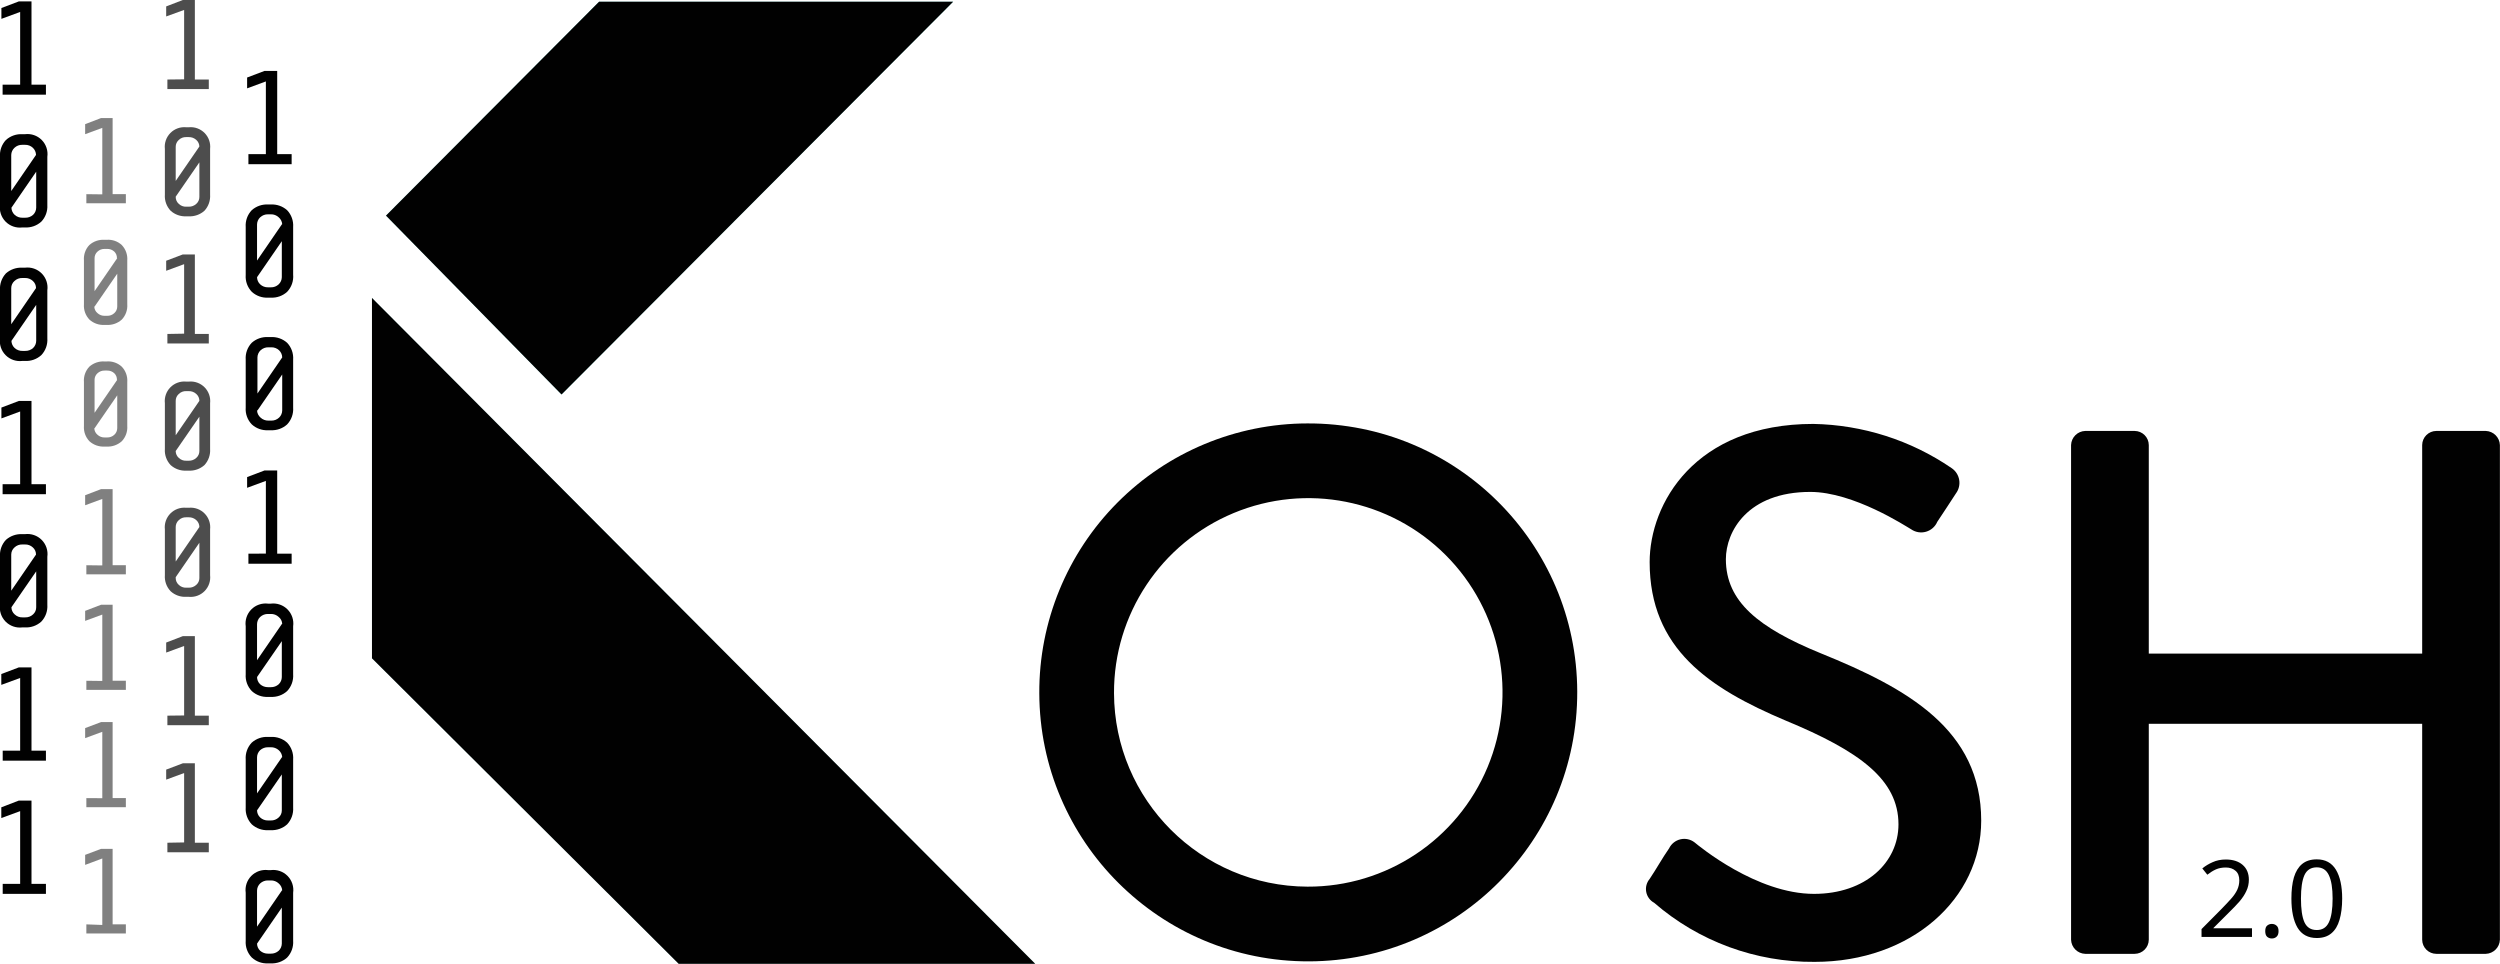
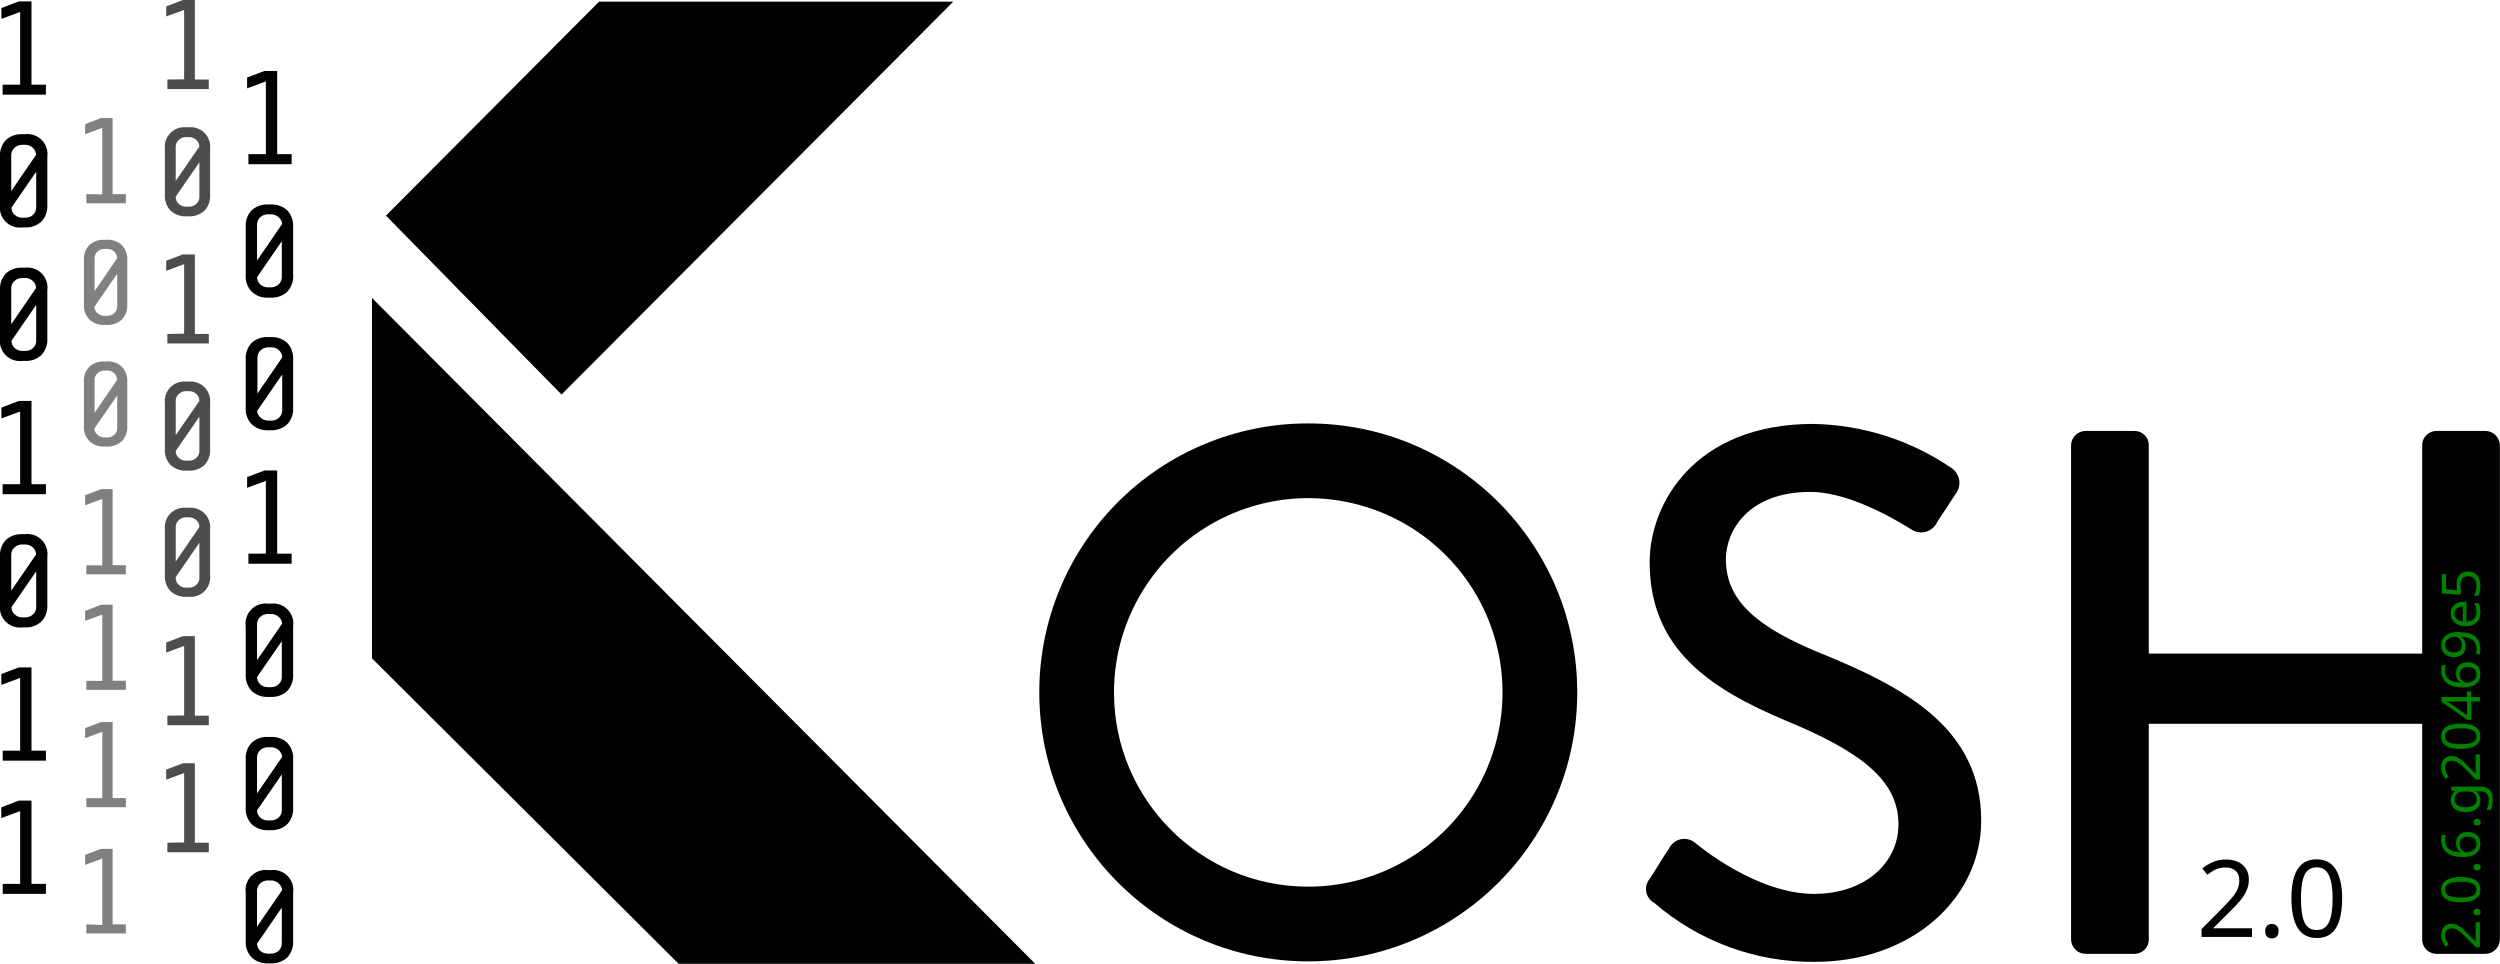
<svg xmlns="http://www.w3.org/2000/svg" viewBox="0 0 249.28 96.1" version="1.1" id="svg5833">
  <defs id="defs5750">
    <style id="style5748">.cls-1{isolation:isolate;}.cls-2,.cls-3,.cls-4,.cls-6{fill:#010101;}.cls-2,.cls-3,.cls-4,.cls-5{mix-blend-mode:multiply;}.cls-3{opacity:0.7;}.cls-4{opacity:0.5;}.cls-5{fill:#afdedc;}</style>
  </defs>
  <path class="cls-2" d="m 0.26,8.44 v 1 h 4.32 v -1 H 3.14 V 0.14 H 1.88 L 0.14,0.8 V 1.88 L 2.01,1.19 v 7.25 z" id="path5752" style="isolation:isolate;mix-blend-mode:multiply;fill:#010101" />
  <path class="cls-2" d="M 4.72,20.45 V 15.64 A 2,2 0 0 0 2.49,13.38 H 2.23 A 2.25,2.25 0 0 0 0.59,13.96 2.21,2.21 0 0 0 0,15.64 v 4.78 a 2,2 0 0 0 2.23,2.26 h 0.26 a 2.24,2.24 0 0 0 1.63,-0.58 2.21,2.21 0 0 0 0.6,-1.65 z m -1.13,-5 -2.47,3.6 v -3.6 a 1,1 0 0 1 0.32,-0.71 1.08,1.08 0 0 1 0.79,-0.3 h 0.26 a 1.09,1.09 0 0 1 0.79,0.3 1,1 0 0 1 0.31,0.68 z m -2.45,5.26 2.47,-3.59 v 3.59 A 1,1 0 0 1 3.3,21.42 1.13,1.13 0 0 1 2.51,21.71 H 2.25 A 1.11,1.11 0 0 1 1.46,21.42 1,1 0 0 1 1.14,20.71 Z" id="path5754" style="isolation:isolate;mix-blend-mode:multiply;fill:#010101" />
  <path class="cls-2" d="M 4.72,33.73 V 28.95 A 2,2 0 0 0 2.49,26.69 H 2.23 A 2.29,2.29 0 0 0 0.59,27.26 2.25,2.25 0 0 0 0,28.95 v 4.78 a 2,2 0 0 0 2.23,2.26 h 0.26 a 2.24,2.24 0 0 0 1.63,-0.58 2.21,2.21 0 0 0 0.6,-1.68 z m -1.13,-5 -2.47,3.6 v -3.6 a 0.94,0.94 0 0 1 0.32,-0.71 1.08,1.08 0 0 1 0.79,-0.3 h 0.26 a 1.09,1.09 0 0 1 0.79,0.3 0.93,0.93 0 0 1 0.31,0.68 z M 1.14,33.99 3.61,30.4 v 3.59 A 1,1 0 0 1 3.3,34.7 1.13,1.13 0 0 1 2.51,34.99 H 2.25 A 1.11,1.11 0 0 1 1.46,34.7 1,1 0 0 1 1.14,33.99 Z" id="path5756" style="isolation:isolate;mix-blend-mode:multiply;fill:#010101" />
  <path class="cls-2" d="m 0.26,48.28 v 1 h 4.32 v -1 H 3.14 v -8.3 H 1.88 l -1.74,0.66 v 1.08 l 1.87,-0.69 v 7.25 z" id="path5758" style="isolation:isolate;mix-blend-mode:multiply;fill:#010101" />
  <path class="cls-2" d="M 4.72,60.3 V 55.52 A 2,2 0 0 0 2.49,53.26 H 2.23 A 2.29,2.29 0 0 0 0.59,53.83 2.23,2.23 0 0 0 0,55.52 v 4.78 a 2,2 0 0 0 2.23,2.26 h 0.26 a 2.24,2.24 0 0 0 1.63,-0.58 2.21,2.21 0 0 0 0.6,-1.68 z m -1.13,-5 -2.47,3.6 v -3.6 a 0.94,0.94 0 0 1 0.32,-0.71 1.08,1.08 0 0 1 0.79,-0.3 h 0.26 a 1.09,1.09 0 0 1 0.79,0.3 0.93,0.93 0 0 1 0.31,0.68 z m -2.45,5.25 2.47,-3.58 v 3.58 A 0.93,0.93 0 0 1 3.3,61.26 1.09,1.09 0 0 1 2.51,61.56 H 2.25 A 1.08,1.08 0 0 1 1.46,61.26 0.94,0.94 0 0 1 1.14,60.55 Z" id="path5760" style="isolation:isolate;mix-blend-mode:multiply;fill:#010101" />
  <path class="cls-2" d="m 0.27,74.85 v 1 h 4.31 v -1 H 3.14 v -8.3 H 1.87 l -1.74,0.66 v 1.08 L 2.01,67.6 v 7.25 z" id="path5762" style="isolation:isolate;mix-blend-mode:multiply;fill:#010101" />
  <path class="cls-2" d="m 0.27,88.13 v 1 h 4.31 v -1 H 3.14 v -8.3 H 1.87 L 0.13,80.5 v 1.07 l 1.88,-0.69 v 7.25 z" id="path5764" style="isolation:isolate;mix-blend-mode:multiply;fill:#010101" />
  <path class="cls-2" d="m 24.77,15.37 v 1 h 4.31 v -1 h -1.44 v -8.3 h -1.26 l -1.74,0.66 v 1.08 l 1.87,-0.69 v 7.25 z" id="path5766" style="isolation:isolate;mix-blend-mode:multiply;fill:#010101" />
  <path class="cls-2" d="M 29.23,27.38 V 22.64 A 2.21,2.21 0 0 0 28.63,20.96 2.26,2.26 0 0 0 27,20.39 h -0.27 a 2.26,2.26 0 0 0 -1.63,0.57 2.21,2.21 0 0 0 -0.6,1.68 v 4.78 a 2.18,2.18 0 0 0 0.61,1.68 2.22,2.22 0 0 0 1.62,0.58 H 27 a 2.26,2.26 0 0 0 1.63,-0.58 2.21,2.21 0 0 0 0.6,-1.72 z m -1.13,-5 -2.47,3.6 v -3.6 a 1,1 0 0 1 0.31,-0.71 1.11,1.11 0 0 1 0.79,-0.3 H 27 a 1.09,1.09 0 0 1 0.79,0.3 1,1 0 0 1 0.35,0.68 z m -2.47,5.26 2.47,-3.59 v 3.59 a 1,1 0 0 1 -0.31,0.71 1.09,1.09 0 0 1 -0.79,0.3 h -0.27 a 1.11,1.11 0 0 1 -0.79,-0.3 1,1 0 0 1 -0.31,-0.71 z" id="path5768" style="isolation:isolate;mix-blend-mode:multiply;fill:#010101" />
  <path class="cls-2" d="M 29.23,40.64 V 35.86 A 2.21,2.21 0 0 0 28.63,34.18 2.26,2.26 0 0 0 27,33.61 h -0.27 a 2.26,2.26 0 0 0 -1.63,0.57 2.21,2.21 0 0 0 -0.6,1.68 v 4.78 a 2.18,2.18 0 0 0 0.61,1.68 2.22,2.22 0 0 0 1.62,0.58 H 27 a 2.26,2.26 0 0 0 1.63,-0.58 2.21,2.21 0 0 0 0.6,-1.68 z m -1.09,-5 -2.47,3.6 v -3.6 a 1,1 0 0 1 0.31,-0.71 1.11,1.11 0 0 1 0.79,-0.3 h 0.27 a 1.09,1.09 0 0 1 0.79,0.3 1,1 0 0 1 0.31,0.71 z m -2.47,5.29 2.47,-3.59 v 3.59 a 1,1 0 0 1 -0.31,0.71 1.09,1.09 0 0 1 -0.79,0.3 h -0.27 a 1.11,1.11 0 0 1 -0.79,-0.3 1,1 0 0 1 -0.35,-0.72 z" id="path5770" style="isolation:isolate;mix-blend-mode:multiply;fill:#010101" />
  <path class="cls-2" d="m 24.77,55.21 v 1 h 4.31 v -1 h -1.44 v -8.3 h -1.26 l -1.74,0.66 v 1.07 l 1.87,-0.69 v 7.25 z" id="path5772" style="isolation:isolate;mix-blend-mode:multiply;fill:#010101" />
  <path class="cls-2" d="M 29.23,67.23 V 62.45 A 2,2 0 0 0 27,60.19 h -0.27 a 2,2 0 0 0 -2.23,2.26 v 4.78 a 2.18,2.18 0 0 0 0.61,1.68 2.22,2.22 0 0 0 1.62,0.58 H 27 a 2.26,2.26 0 0 0 1.63,-0.58 2.21,2.21 0 0 0 0.6,-1.68 z m -1.13,-5 -2.47,3.6 v -3.6 a 1,1 0 0 1 0.31,-0.71 1.11,1.11 0 0 1 0.79,-0.3 H 27 a 1.09,1.09 0 0 1 0.79,0.3 0.93,0.93 0 0 1 0.35,0.68 z m -2.47,5.28 2.47,-3.58 v 3.58 A 1,1 0 0 1 27.79,68.23 1.13,1.13 0 0 1 27,68.52 h -0.27 a 1.15,1.15 0 0 1 -0.79,-0.29 1,1 0 0 1 -0.31,-0.75 z" id="path5774" style="isolation:isolate;mix-blend-mode:multiply;fill:#010101" />
  <path class="cls-2" d="M 29.23,80.52 V 75.74 A 2.22,2.22 0 0 0 28.63,74.05 2.26,2.26 0 0 0 27,73.48 h -0.27 a 2.26,2.26 0 0 0 -1.63,0.57 2.22,2.22 0 0 0 -0.6,1.69 v 4.78 a 2.21,2.21 0 0 0 0.61,1.68 2.26,2.26 0 0 0 1.62,0.58 H 27 a 2.3,2.3 0 0 0 1.63,-0.58 2.24,2.24 0 0 0 0.6,-1.68 z m -1.13,-5 -2.47,3.59 v -3.59 a 1,1 0 0 1 0.31,-0.72 1.15,1.15 0 0 1 0.79,-0.29 H 27 a 1.13,1.13 0 0 1 0.79,0.29 1,1 0 0 1 0.35,0.69 z m -2.47,5.28 2.47,-3.58 v 3.58 a 0.93,0.93 0 0 1 -0.31,0.71 1.09,1.09 0 0 1 -0.79,0.3 h -0.27 a 1.11,1.11 0 0 1 -0.79,-0.3 1,1 0 0 1 -0.31,-0.74 z" id="path5776" style="isolation:isolate;mix-blend-mode:multiply;fill:#010101" />
  <path class="cls-2" d="M 29.23,93.8 V 89.02 A 2,2 0 0 0 27,86.76 h -0.27 a 2,2 0 0 0 -2.23,2.26 v 4.78 a 2.18,2.18 0 0 0 0.61,1.68 2.22,2.22 0 0 0 1.62,0.58 H 27 a 2.26,2.26 0 0 0 1.63,-0.58 2.21,2.21 0 0 0 0.6,-1.68 z m -1.13,-5 -2.47,3.6 v -3.6 a 1,1 0 0 1 0.31,-0.71 1.11,1.11 0 0 1 0.79,-0.3 H 27 a 1.09,1.09 0 0 1 0.79,0.3 1,1 0 0 1 0.35,0.68 z m -2.47,5.29 2.47,-3.59 v 3.59 A 1,1 0 0 1 27.79,94.8 1.13,1.13 0 0 1 27,95.09 H 26.73 A 1.15,1.15 0 0 1 25.94,94.8 1,1 0 0 1 25.63,94.06 Z" id="path5778" style="isolation:isolate;mix-blend-mode:multiply;fill:#010101" />
  <path class="cls-3" d="m 16.69,7.93 v 0.95 h 4.13 V 7.93 H 19.43 V 0 h -1.2 l -1.66,0.64 v 1 l 1.79,-0.65 v 6.92 z" id="path5780" style="opacity:0.7;isolation:isolate;mix-blend-mode:multiply;fill:#010101" />
  <path class="cls-3" d="m 20.95,19.41 v -4.56 a 1.95,1.95 0 0 0 -2.13,-2.16 h -0.25 a 1.95,1.95 0 0 0 -2.13,2.16 v 4.56 a 2.12,2.12 0 0 0 0.58,1.61 2.17,2.17 0 0 0 1.55,0.55 h 0.25 a 2.2,2.2 0 0 0 1.56,-0.55 2.15,2.15 0 0 0 0.57,-1.61 z m -1.07,-4.8 -2.36,3.43 v -3.4 a 0.9,0.9 0 0 1 0.3,-0.68 1,1 0 0 1 0.75,-0.29 h 0.25 a 1.06,1.06 0 0 1 0.76,0.29 0.9,0.9 0 0 1 0.3,0.68 z m -2.36,5 2.36,-3.42 v 3.45 a 0.9,0.9 0 0 1 -0.3,0.68 1.06,1.06 0 0 1 -0.76,0.29 h -0.25 a 1,1 0 0 1 -0.75,-0.29 0.9,0.9 0 0 1 -0.3,-0.68 z" id="path5782" style="opacity:0.7;isolation:isolate;mix-blend-mode:multiply;fill:#010101" />
  <path class="cls-3" d="m 16.69,33.3 v 0.95 h 4.13 V 33.3 h -1.39 v -7.93 h -1.2 L 16.57,26 v 1 l 1.79,-0.66 v 6.93 z" id="path5784" style="opacity:0.7;isolation:isolate;mix-blend-mode:multiply;fill:#010101" />
  <path class="cls-3" d="m 20.95,44.77 v -4.56 a 1.95,1.95 0 0 0 -2.13,-2.16 h -0.25 a 1.95,1.95 0 0 0 -2.13,2.16 v 4.56 a 2.12,2.12 0 0 0 0.58,1.61 2.17,2.17 0 0 0 1.55,0.55 h 0.25 a 2.2,2.2 0 0 0 1.56,-0.55 2.15,2.15 0 0 0 0.57,-1.61 z m -1.07,-4.8 -2.36,3.43 v -3.43 a 0.9,0.9 0 0 1 0.3,-0.68 1,1 0 0 1 0.75,-0.29 h 0.25 a 1.06,1.06 0 0 1 0.76,0.29 0.9,0.9 0 0 1 0.3,0.68 z m -2.36,5 2.36,-3.42 v 3.42 a 0.9,0.9 0 0 1 -0.3,0.68 1.06,1.06 0 0 1 -0.76,0.29 h -0.25 a 1,1 0 0 1 -0.75,-0.29 0.9,0.9 0 0 1 -0.3,-0.64 z" id="path5786" style="opacity:0.7;isolation:isolate;mix-blend-mode:multiply;fill:#010101" />
  <path class="cls-3" d="m 16.69,71.36 v 0.95 h 4.13 v -0.95 h -1.39 v -7.93 h -1.2 l -1.66,0.64 v 1 l 1.79,-0.66 v 6.93 z" id="path5788" style="opacity:0.7;isolation:isolate;mix-blend-mode:multiply;fill:#010101" />
  <path class="cls-3" d="m 20.95,57.35 v -4.56 a 1.95,1.95 0 0 0 -2.13,-2.16 h -0.25 a 1.95,1.95 0 0 0 -2.13,2.16 v 4.56 a 2.1,2.1 0 0 0 0.58,1.61 2.13,2.13 0 0 0 1.55,0.55 h 0.25 a 1.95,1.95 0 0 0 2.13,-2.16 z m -1.07,-4.8 -2.36,3.44 v -3.44 a 0.91,0.91 0 0 1 0.3,-0.68 1,1 0 0 1 0.75,-0.29 h 0.25 a 1.06,1.06 0 0 1 0.76,0.29 0.91,0.91 0 0 1 0.3,0.68 z m -2.36,5 2.36,-3.43 v 3.52 a 0.89,0.89 0 0 1 -0.3,0.67 1.06,1.06 0 0 1 -0.76,0.29 h -0.25 a 1,1 0 0 1 -0.75,-0.29 0.89,0.89 0 0 1 -0.3,-0.67 z" id="path5790" style="opacity:0.7;isolation:isolate;mix-blend-mode:multiply;fill:#010101" />
  <path class="cls-3" d="m 16.69,84.03 v 0.95 h 4.13 v -0.95 h -1.39 v -7.92 h -1.2 l -1.66,0.63 v 1 l 1.79,-0.66 V 84 Z" id="path5792" style="opacity:0.7;isolation:isolate;mix-blend-mode:multiply;fill:#010101" />
  <path class="cls-4" d="m 8.61,19.36 v 0.91 h 3.94 v -0.91 h -1.32 v -7.59 h -1.15 l -1.59,0.61 v 1 l 1.71,-0.63 v 6.63 z" id="path5794" style="opacity:0.5;isolation:isolate;mix-blend-mode:multiply;fill:#010101" />
  <path class="cls-4" d="m 12.69,30.34 v -4.37 a 2,2 0 0 0 -0.55,-1.54 2,2 0 0 0 -1.49,-0.52 h -0.24 a 2.09,2.09 0 0 0 -1.5,0.52 2,2 0 0 0 -0.54,1.54 v 4.37 a 2,2 0 0 0 0.55,1.53 2.07,2.07 0 0 0 1.49,0.53 h 0.24 a 2.09,2.09 0 0 0 1.49,-0.53 2,2 0 0 0 0.55,-1.53 z m -1,-4.6 -2.26,3.29 v -3.29 a 0.87,0.87 0 0 1 0.29,-0.65 1,1 0 0 1 0.72,-0.27 h 0.24 a 1,1 0 0 1 0.72,0.27 0.87,0.87 0 0 1 0.26,0.65 z m -2.26,4.83 2.26,-3.28 v 3.28 a 0.87,0.87 0 0 1 -0.29,0.65 1,1 0 0 1 -0.72,0.27 H 10.44 A 1,1 0 0 1 9.72,31.22 0.87,0.87 0 0 1 9.4,30.57 Z" id="path5796" style="opacity:0.5;isolation:isolate;mix-blend-mode:multiply;fill:#010101" />
  <path class="cls-4" d="m 8.61,67.88 v 0.91 h 3.94 V 67.88 H 11.23 V 60.3 h -1.15 l -1.59,0.61 v 1 l 1.71,-0.63 v 6.62 z" id="path5798" style="opacity:0.5;isolation:isolate;mix-blend-mode:multiply;fill:#010101" />
  <path class="cls-4" d="m 8.61,92.17 v 0.91 h 3.94 v -0.91 h -1.32 v -7.53 h -1.15 l -1.59,0.6 v 1 L 10.2,85.6 v 6.63 z" id="path5800" style="opacity:0.5;isolation:isolate;mix-blend-mode:multiply;fill:#010101" />
  <path class="cls-4" d="m 8.61,56.36 v 0.91 h 3.94 v -0.91 h -1.32 v -7.59 h -1.15 l -1.59,0.61 v 1 l 1.71,-0.63 v 6.63 z" id="path5802" style="opacity:0.5;isolation:isolate;mix-blend-mode:multiply;fill:#010101" />
  <path class="cls-4" d="M 12.69,42.47 V 38.1 a 2,2 0 0 0 -0.55,-1.54 2,2 0 0 0 -1.49,-0.52 h -0.24 a 2.09,2.09 0 0 0 -1.5,0.52 2,2 0 0 0 -0.54,1.54 v 4.37 a 2,2 0 0 0 0.55,1.53 2.07,2.07 0 0 0 1.49,0.53 h 0.24 A 2.09,2.09 0 0 0 12.14,44 2,2 0 0 0 12.69,42.47 Z m -1,-4.6 -2.26,3.29 v -3.29 a 0.87,0.87 0 0 1 0.29,-0.65 1,1 0 0 1 0.72,-0.27 h 0.24 a 1,1 0 0 1 0.72,0.27 0.87,0.87 0 0 1 0.26,0.65 z m -2.26,4.83 2.26,-3.28 v 3.28 a 0.89,0.89 0 0 1 -0.29,0.65 1,1 0 0 1 -0.72,0.27 H 10.44 A 1,1 0 0 1 9.72,43.35 0.89,0.89 0 0 1 9.4,42.7 Z" id="path5804" style="opacity:0.5;isolation:isolate;mix-blend-mode:multiply;fill:#010101" />
  <path class="cls-4" d="m 8.61,79.58 v 0.91 h 3.94 V 79.58 H 11.23 V 72 h -1.15 l -1.59,0.6 v 1 l 1.71,-0.63 v 6.62 z" id="path5806" style="opacity:0.5;isolation:isolate;mix-blend-mode:multiply;fill:#010101" />
  <polygon class="cls-5" points="37.09,29.71 37.09,65.64 67.67,96.1 103.22,96.1 " id="polygon5808" style="isolation:isolate;mix-blend-mode:multiply;fill:#afdedc" />
  <polygon class="cls-5" points="55.99,39.33 95.04,0.17 59.74,0.17 38.49,21.5 " id="polygon5810" style="isolation:isolate;mix-blend-mode:multiply;fill:#afdedc" />
  <polygon class="cls-5" points="55.99,39.33 95.04,0.17 59.74,0.17 38.49,21.5 " id="polygon5812" style="isolation:isolate;mix-blend-mode:multiply;fill:#afdedc" />
  <polygon class="cls-6" points="55.99,39.33 95.04,0.17 59.74,0.17 38.49,21.5 " id="polygon5814" style="isolation:isolate;fill:#010101" />
  <polygon class="cls-6" points="37.09,29.71 37.09,65.64 67.67,96.1 103.22,96.1 " id="polygon5816" style="isolation:isolate;fill:#010101" />
  <path class="cls-6" d="m 130.37,42.22 a 26.82,26.82 0 1 1 -26.74,26.9 26.78,26.78 0 0 1 26.74,-26.9 z m 0,46.19 a 19.37,19.37 0 1 0 -19.29,-19.29 19.36,19.36 0 0 0 19.29,19.29 z" id="path5818" style="isolation:isolate;fill:#010101" />
  <path class="cls-6" d="m 164.49,87.64 c 0.67,-1 1.27,-2.09 1.94,-3.05 a 1.68,1.68 0 0 1 2.53,-0.6 c 0.45,0.37 6.19,5.14 11.92,5.14 5.14,0 8.42,-3.13 8.42,-6.93 0,-4.47 -3.88,-7.3 -11.25,-10.35 -7.6,-3.21 -13.56,-7.15 -13.56,-15.8 0,-5.81 4.47,-13.78 16.32,-13.78 a 25.25,25.25 0 0 1 13.78,4.4 1.77,1.77 0 0 1 0.44,2.53 c -0.59,0.9 -1.26,1.94 -1.86,2.83 a 1.75,1.75 0 0 1 -2.6,0.75 c -0.53,-0.3 -5.74,-3.73 -10.06,-3.73 -6.26,0 -8.42,3.95 -8.42,6.71 0,4.24 3.28,6.85 9.46,9.38 8.64,3.5 16,7.6 16,16.69 0,7.75 -6.93,14.08 -16.61,14.08 a 24.11,24.11 0 0 1 -16,-5.89 1.56,1.56 0 0 1 -0.45,-2.38 z" id="path5820" style="isolation:isolate;fill:#010101" />
  <path class="cls-6" d="m 206.51,44.38 a 1.46,1.46 0 0 1 1.42,-1.41 h 4.91 a 1.42,1.42 0 0 1 1.42,1.41 v 20.79 h 27.26 V 44.38 a 1.42,1.42 0 0 1 1.42,-1.41 h 4.92 a 1.46,1.46 0 0 1 1.41,1.41 V 93.7 a 1.46,1.46 0 0 1 -1.41,1.41 h -4.92 A 1.42,1.42 0 0 1 241.52,93.7 V 72.17 H 214.26 V 93.7 a 1.42,1.42 0 0 1 -1.42,1.41 h -4.91 a 1.46,1.46 0 0 1 -1.42,-1.41 z" id="path5822" style="isolation:isolate;fill:#010101" />
  <text xml:space="preserve" style="font-style:normal;font-weight:normal;font-size:40px;line-height:1.25;font-family:sans-serif;letter-spacing:0px;word-spacing:0px;fill:#010101;fill-opacity:1;stroke:none;" x="219.004" y="93.422" id="text4318">
    <tspan id="tspan4316" x="219.004" y="93.422" style="font-style:normal;font-variant:normal;font-weight:normal;font-stretch:normal;font-size:10.667px;font-family:sans-serif;-inkscape-font-specification:'sans-serif, Normal';font-variant-ligatures:normal;font-variant-caps:normal;font-variant-numeric:normal;font-feature-settings:normal;text-align:start;writing-mode:lr-tb;text-anchor:start;fill:#010101;fill-opacity:1;">2.0</tspan>
  </text>
  <text xml:space="preserve" style="font-style:normal;font-weight:normal;font-size:40px;line-height:1.25;font-family:sans-serif;letter-spacing:0px;word-spacing:0px;fill:#000000;fill-opacity:1;stroke:none" x="-94.71" y="247.271" id="text4402" transform="rotate(-90)">
-     <tspan id="tspan4400" x="-94.71" y="247.271" style="font-style:normal;font-variant:normal;font-weight:normal;font-stretch:normal;font-size:5.333px;font-family:sans-serif;-inkscape-font-specification:'sans-serif, Normal';font-variant-ligatures:normal;font-variant-caps:normal;font-variant-numeric:normal;font-feature-settings:normal;text-align:start;writing-mode:lr-tb;text-anchor:start;fill:#008000" />
+     <tspan id="tspan4400" x="-94.71" y="247.271" style="font-style:normal;font-variant:normal;font-weight:normal;font-stretch:normal;font-size:5.333px;font-family:sans-serif;-inkscape-font-specification:'sans-serif, Normal';font-variant-ligatures:normal;font-variant-caps:normal;font-variant-numeric:normal;font-feature-settings:normal;text-align:start;writing-mode:lr-tb;text-anchor:start;fill:#008000">2.0.6.g20469e5 </tspan>
  </text>
</svg>
